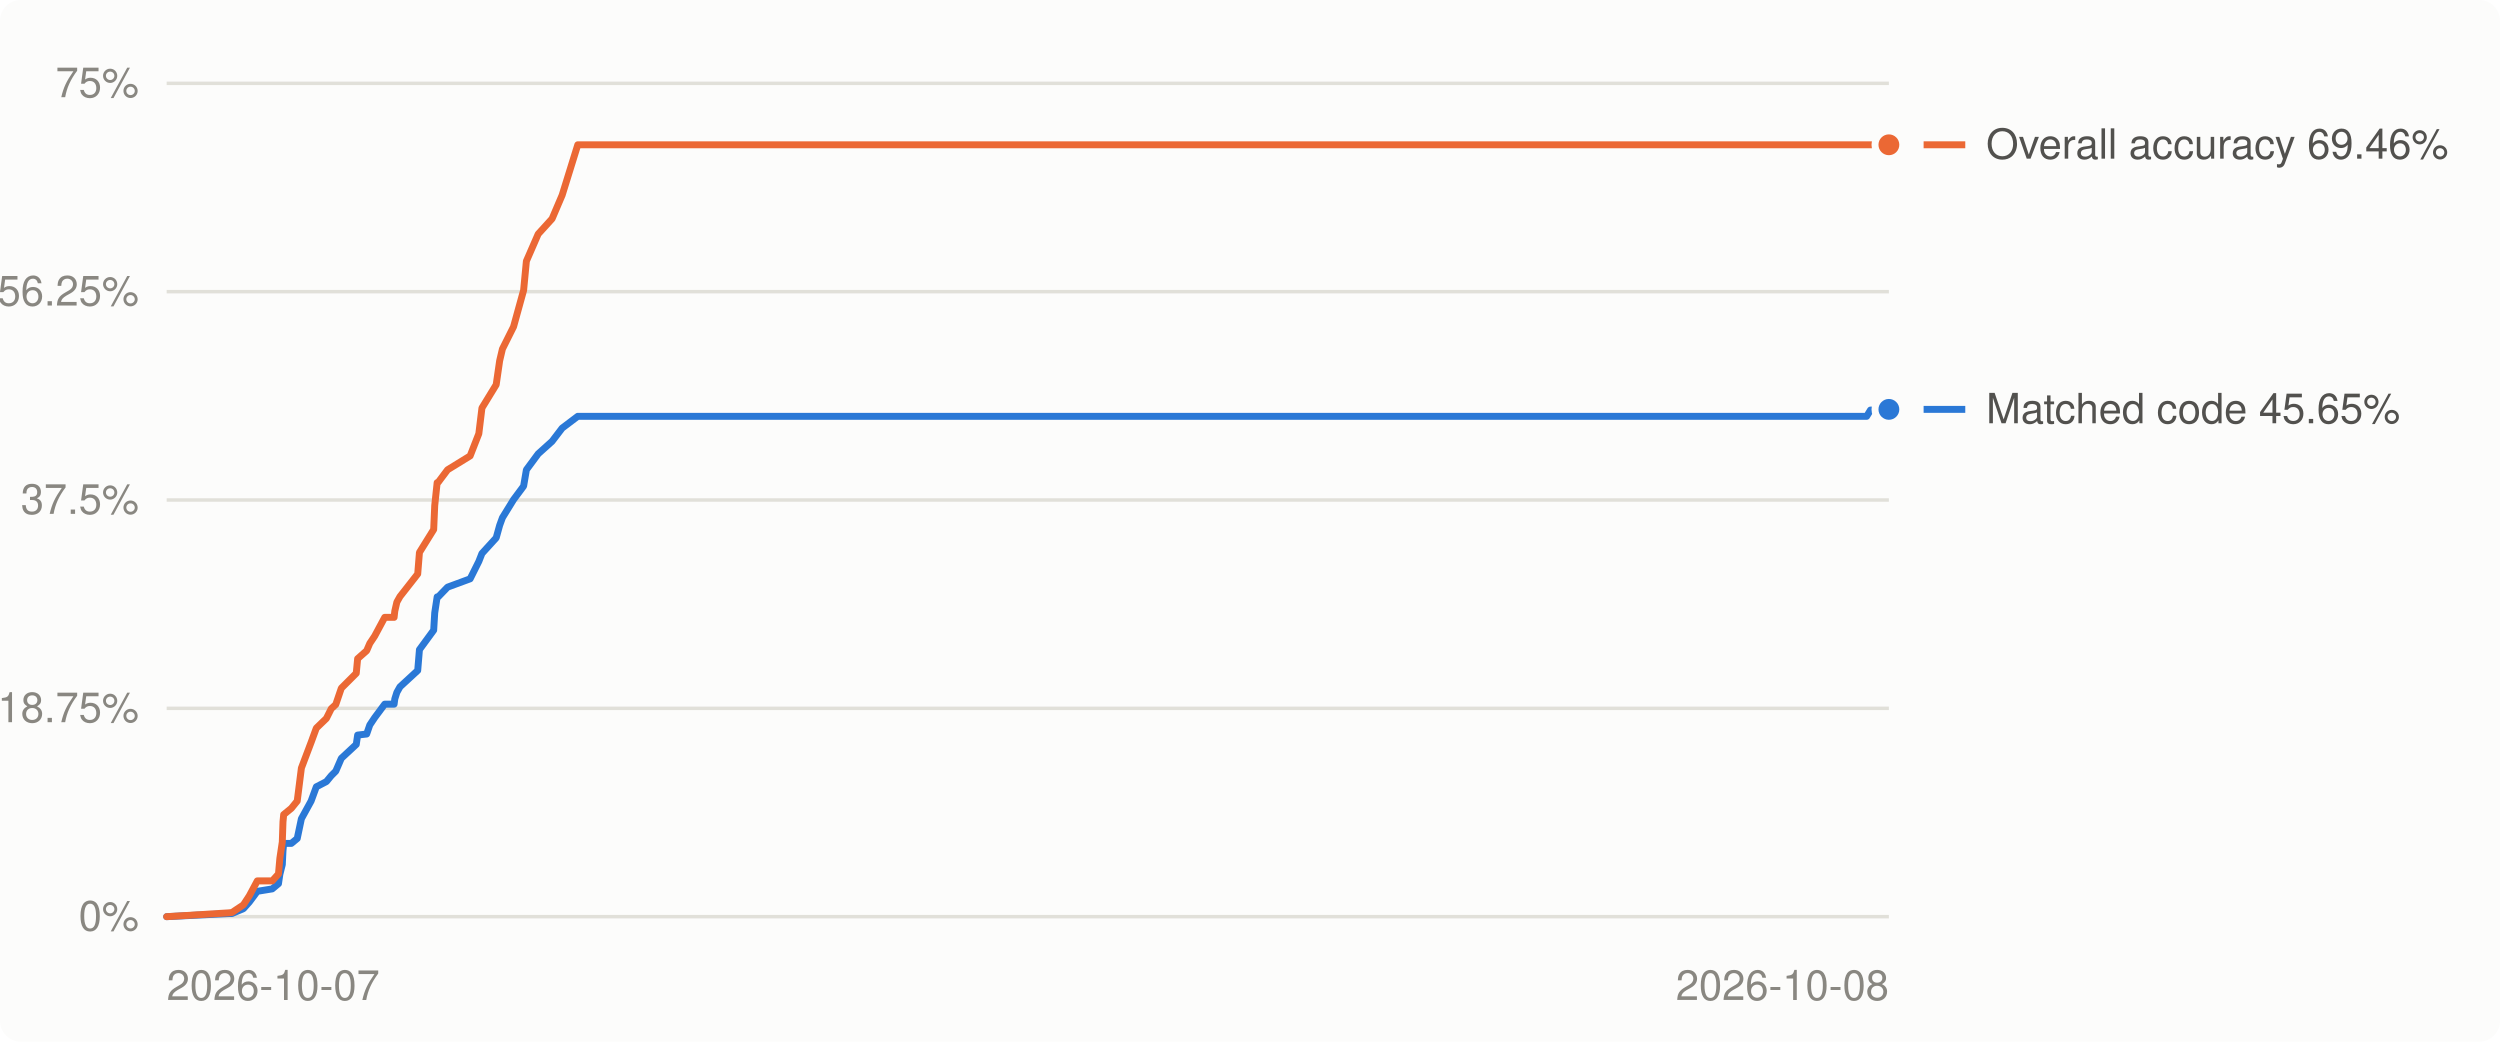
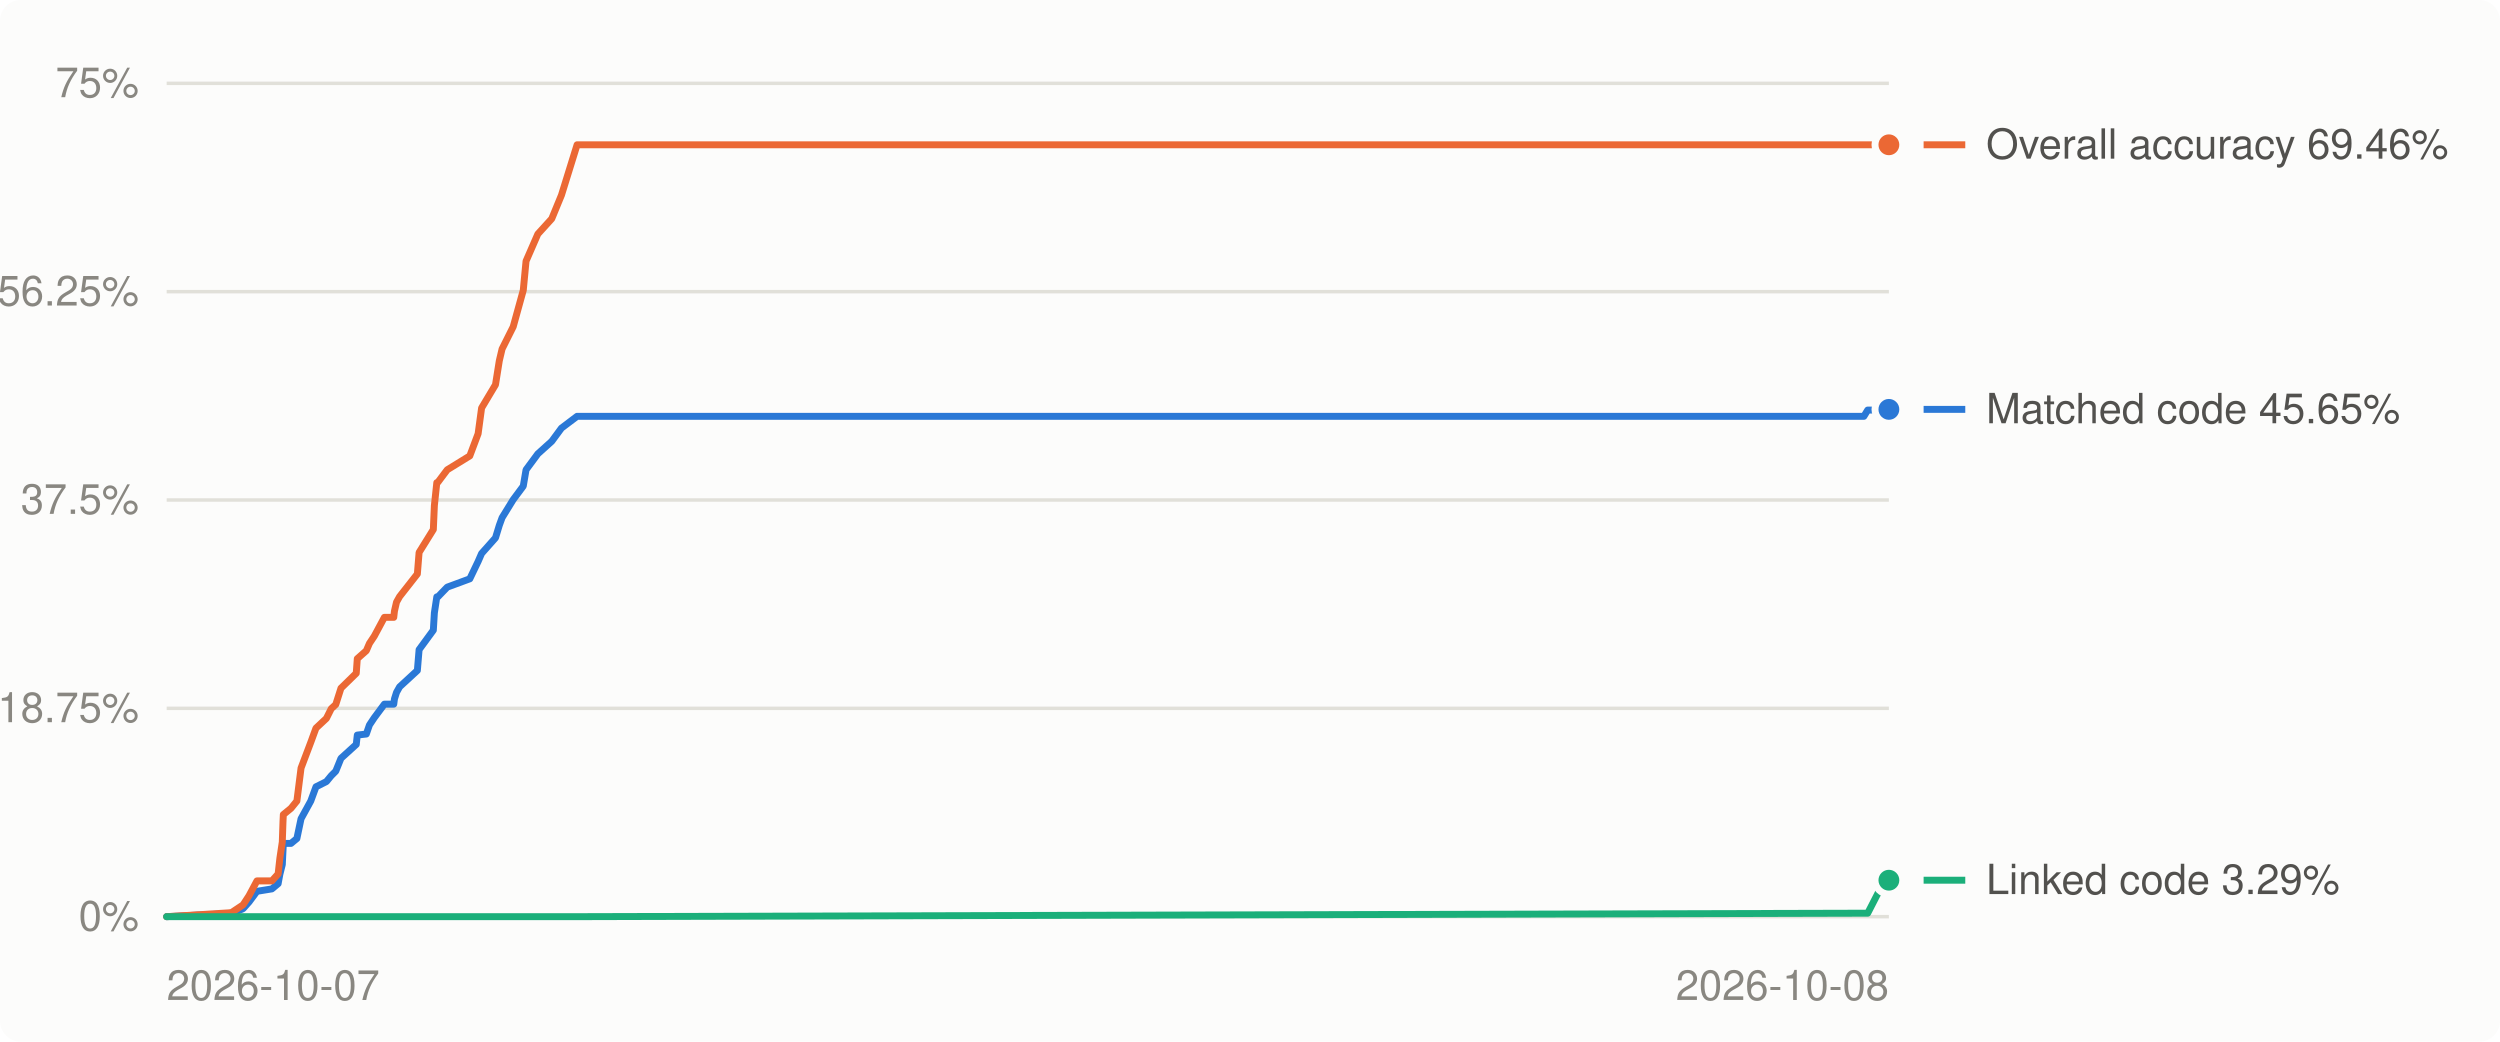
<svg xmlns="http://www.w3.org/2000/svg" viewBox="0 0 720 300" width="720" height="300" role="img" aria-label="Decompilation progress over time">
  <style>
- .bg{fill:#fcfcfb}.grid{stroke:#e1e0d9}.muted{fill:#898781}.lbl{fill:#52514e}.ln0{stroke:#2a78d6}.dot0{fill:#2a78d6;stroke:#fcfcfb}.ln1{stroke:#eb6834}.dot1{fill:#eb6834;stroke:#fcfcfb}
- @media (prefers-color-scheme: dark){.bg{fill:#1a1a19}.grid{stroke:#2c2c2a}.muted{fill:#898781}.lbl{fill:#c3c2b7}.ln0{stroke:#3987e5}.dot0{fill:#3987e5;stroke:#1a1a19}.ln1{stroke:#d95926}.dot1{fill:#d95926;stroke:#1a1a19}}
+ .bg{fill:#fcfcfb}.grid{stroke:#e1e0d9}.muted{fill:#898781}.lbl{fill:#52514e}.ln0{stroke:#2a78d6}.dot0{fill:#2a78d6;stroke:#fcfcfb}.ln1{stroke:#eb6834}.dot1{fill:#eb6834;stroke:#fcfcfb}.ln2{stroke:#1baf7a}.dot2{fill:#1baf7a;stroke:#fcfcfb}
+ @media (prefers-color-scheme: dark){.bg{fill:#1a1a19}.grid{stroke:#2c2c2a}.muted{fill:#898781}.lbl{fill:#c3c2b7}.ln0{stroke:#3987e5}.dot0{fill:#3987e5;stroke:#1a1a19}.ln1{stroke:#d95926}.dot1{fill:#d95926;stroke:#1a1a19}.ln2{stroke:#199e70}.dot2{fill:#199e70;stroke:#1a1a19}}
text{font:12px -apple-system,BlinkMacSystemFont,'Segoe UI',Helvetica,Arial,sans-serif}
</style>
  <rect class="bg" width="720" height="300" rx="6" />
  <line x1="48" x2="544" y1="264.0" y2="264.0" class="grid" stroke-width="1" />
  <text x="40" y="268.0" class="muted" text-anchor="end">0%</text>
  <line x1="48" x2="544" y1="204.0" y2="204.0" class="grid" stroke-width="1" />
  <text x="40" y="208.0" class="muted" text-anchor="end">18.75%</text>
  <line x1="48" x2="544" y1="144.0" y2="144.0" class="grid" stroke-width="1" />
  <text x="40" y="148.0" class="muted" text-anchor="end">37.5%</text>
  <line x1="48" x2="544" y1="84.0" y2="84.0" class="grid" stroke-width="1" />
  <text x="40" y="88.0" class="muted" text-anchor="end">56.25%</text>
  <line x1="48" x2="544" y1="24.0" y2="24.0" class="grid" stroke-width="1" />
  <text x="40" y="28.0" class="muted" text-anchor="end">75%</text>
  <text class="muted" x="48.0" y="288" text-anchor="start">2026-10-07</text>
  <text class="muted" x="544.0" y="288" text-anchor="end">2026-10-08</text>
-   <polyline points="48.0,264.0 65.9,263.1 66.8,263.1 70.1,261.7 71.8,259.8 74.1,256.7 78.4,256.0 80.2,254.5 80.6,251.8 81.3,249.0 81.5,245.0 81.7,242.9 83.9,242.9 85.6,241.5 86.8,235.8 89.6,230.7 91.1,226.6 94.0,225.1 95.4,223.4 96.7,222.1 98.3,218.4 102.6,214.4 103.0,211.7 105.6,211.4 106.5,208.8 107.9,206.7 110.8,202.8 113.5,202.8 113.7,201.3 114.3,199.4 115.2,197.8 120.3,193.1 120.8,187.1 124.9,181.5 125.2,176.5 125.9,171.9 126.2,171.9 128.9,169.1 135.4,166.7 137.9,161.7 138.8,159.4 142.9,154.9 143.9,151.3 144.7,149.1 147.9,143.9 150.8,140.0 151.6,135.3 155.0,130.7 159.0,127.1 161.9,123.3 166.4,119.9 537.6,119.9 538.7,118.1 542.4,118.1 544.0,117.9" fill="none" class="ln0" stroke-width="2" stroke-linejoin="round" stroke-linecap="round" />
-   <polyline points="48.0,264.0 65.9,262.9 66.8,262.8 70.1,260.6 71.8,258.0 74.1,253.7 78.4,253.7 80.2,251.7 80.6,247.2 81.3,242.5 81.5,236.7 81.7,234.6 83.9,232.8 85.6,230.7 86.8,221.2 89.6,213.8 91.1,209.7 94.0,206.9 95.4,204.1 96.7,202.9 98.3,198.2 102.6,193.9 103.0,189.7 105.6,187.4 106.5,185.3 107.9,183.2 110.8,177.8 113.5,177.8 113.7,176.0 114.3,173.4 115.2,171.8 120.3,165.3 120.8,159.1 124.9,152.5 125.2,145.6 125.9,139.0 126.2,138.9 128.9,135.3 135.4,131.3 137.9,124.9 138.8,117.5 142.9,110.8 143.9,103.9 144.7,100.5 147.9,94.1 150.8,83.6 151.6,75.2 155.0,67.4 159.0,63.0 161.9,56.2 166.4,41.7 537.6,41.7 538.7,41.7 542.4,41.7 544.0,41.7" fill="none" class="ln1" stroke-width="2" stroke-linejoin="round" stroke-linecap="round" />
+   <polyline points="48.0,264.0 65.9,263.1 66.7,263.1 70.0,261.7 71.7,259.8 74.0,256.7 78.3,256.0 80.1,254.5 80.6,251.8 81.3,249.0 81.5,245.0 81.6,242.9 83.8,242.9 85.5,241.5 86.7,235.8 89.5,230.7 91.0,226.6 94.0,225.1 95.4,223.4 96.7,222.1 98.2,218.4 102.6,214.4 102.9,211.7 105.5,211.4 106.4,208.8 107.8,206.7 110.7,202.8 113.4,202.8 113.6,201.3 114.2,199.4 115.1,197.8 120.2,193.1 120.7,187.1 124.8,181.5 125.1,176.5 125.8,171.9 126.1,171.9 128.8,169.1 135.3,166.7 137.7,161.7 138.7,159.4 142.7,154.9 143.8,151.3 144.6,149.1 147.8,143.9 150.7,140.0 151.5,135.3 154.9,130.7 158.9,127.1 161.7,123.3 166.2,119.9 536.8,119.9 537.9,118.1 541.6,118.1 543.2,117.9 544.0,117.9" fill="none" class="ln0" stroke-width="2" stroke-linejoin="round" stroke-linecap="round" />
+   <polyline points="48.0,264.0 65.9,262.9 66.7,262.8 70.0,260.6 71.7,258.0 74.0,253.7 78.3,253.7 80.1,251.7 80.6,247.2 81.3,242.5 81.5,236.7 81.6,234.6 83.8,232.8 85.5,230.7 86.7,221.2 89.5,213.8 91.0,209.7 94.0,206.9 95.4,204.1 96.7,202.9 98.2,198.2 102.6,193.9 102.9,189.7 105.5,187.4 106.4,185.3 107.8,183.2 110.7,177.8 113.4,177.8 113.6,176.0 114.2,173.4 115.1,171.8 120.2,165.3 120.7,159.1 124.8,152.5 125.1,145.6 125.8,139.0 126.1,138.9 128.8,135.3 135.3,131.3 137.7,124.9 138.7,117.5 142.7,110.8 143.8,103.9 144.6,100.5 147.8,94.1 150.7,83.6 151.5,75.2 154.9,67.4 158.9,63.0 161.7,56.2 166.2,41.7 536.8,41.7 537.9,41.7 541.6,41.7 543.2,41.7 544.0,41.7" fill="none" class="ln1" stroke-width="2" stroke-linejoin="round" stroke-linecap="round" />
+   <polyline points="48.0,264.0 65.9,264.0 66.7,264.0 70.0,264.0 71.7,264.0 74.0,264.0 78.3,264.0 80.1,264.0 80.6,264.0 81.3,264.0 81.5,264.0 81.6,264.0 83.8,264.0 85.5,264.0 86.7,264.0 89.5,264.0 91.0,264.0 94.0,264.0 95.4,264.0 96.7,264.0 98.2,264.0 102.6,264.0 102.9,264.0 105.5,264.0 106.4,264.0 107.8,264.0 110.7,264.0 113.4,264.0 113.6,264.0 114.2,264.0 115.1,264.0 120.2,264.0 120.7,264.0 124.8,264.0 125.1,264.0 125.8,264.0 126.1,264.0 128.8,264.0 135.3,264.0 137.7,264.0 138.7,264.0 142.7,264.0 143.8,264.0 144.6,264.0 147.8,264.0 150.7,264.0 151.5,264.0 154.9,264.0 158.9,264.0 161.7,264.0 166.2,264.0 536.8,263.0 537.9,263.0 541.6,255.8 543.2,255.8 544.0,253.5" fill="none" class="ln2" stroke-width="2" stroke-linejoin="round" stroke-linecap="round" />
  <circle cx="544.0" cy="117.9" r="4" class="dot0" stroke-width="2" />
  <circle cx="544.0" cy="41.7" r="4" class="dot1" stroke-width="2" />
+   <circle cx="544.0" cy="253.5" r="4" class="dot2" stroke-width="2" />
+   <line x1="554" x2="566" y1="253.5" y2="253.5" class="ln2" stroke-width="2" />
+   <text class="lbl" x="572" y="257.5">Linked code 3.29%</text>
  <line x1="554" x2="566" y1="117.9" y2="117.9" class="ln0" stroke-width="2" />
  <text class="lbl" x="572" y="121.9">Matched code 45.65%</text>
  <line x1="554" x2="566" y1="41.7" y2="41.7" class="ln1" stroke-width="2" />
  <text class="lbl" x="572" y="45.7">Overall accuracy 69.46%</text>
</svg>
